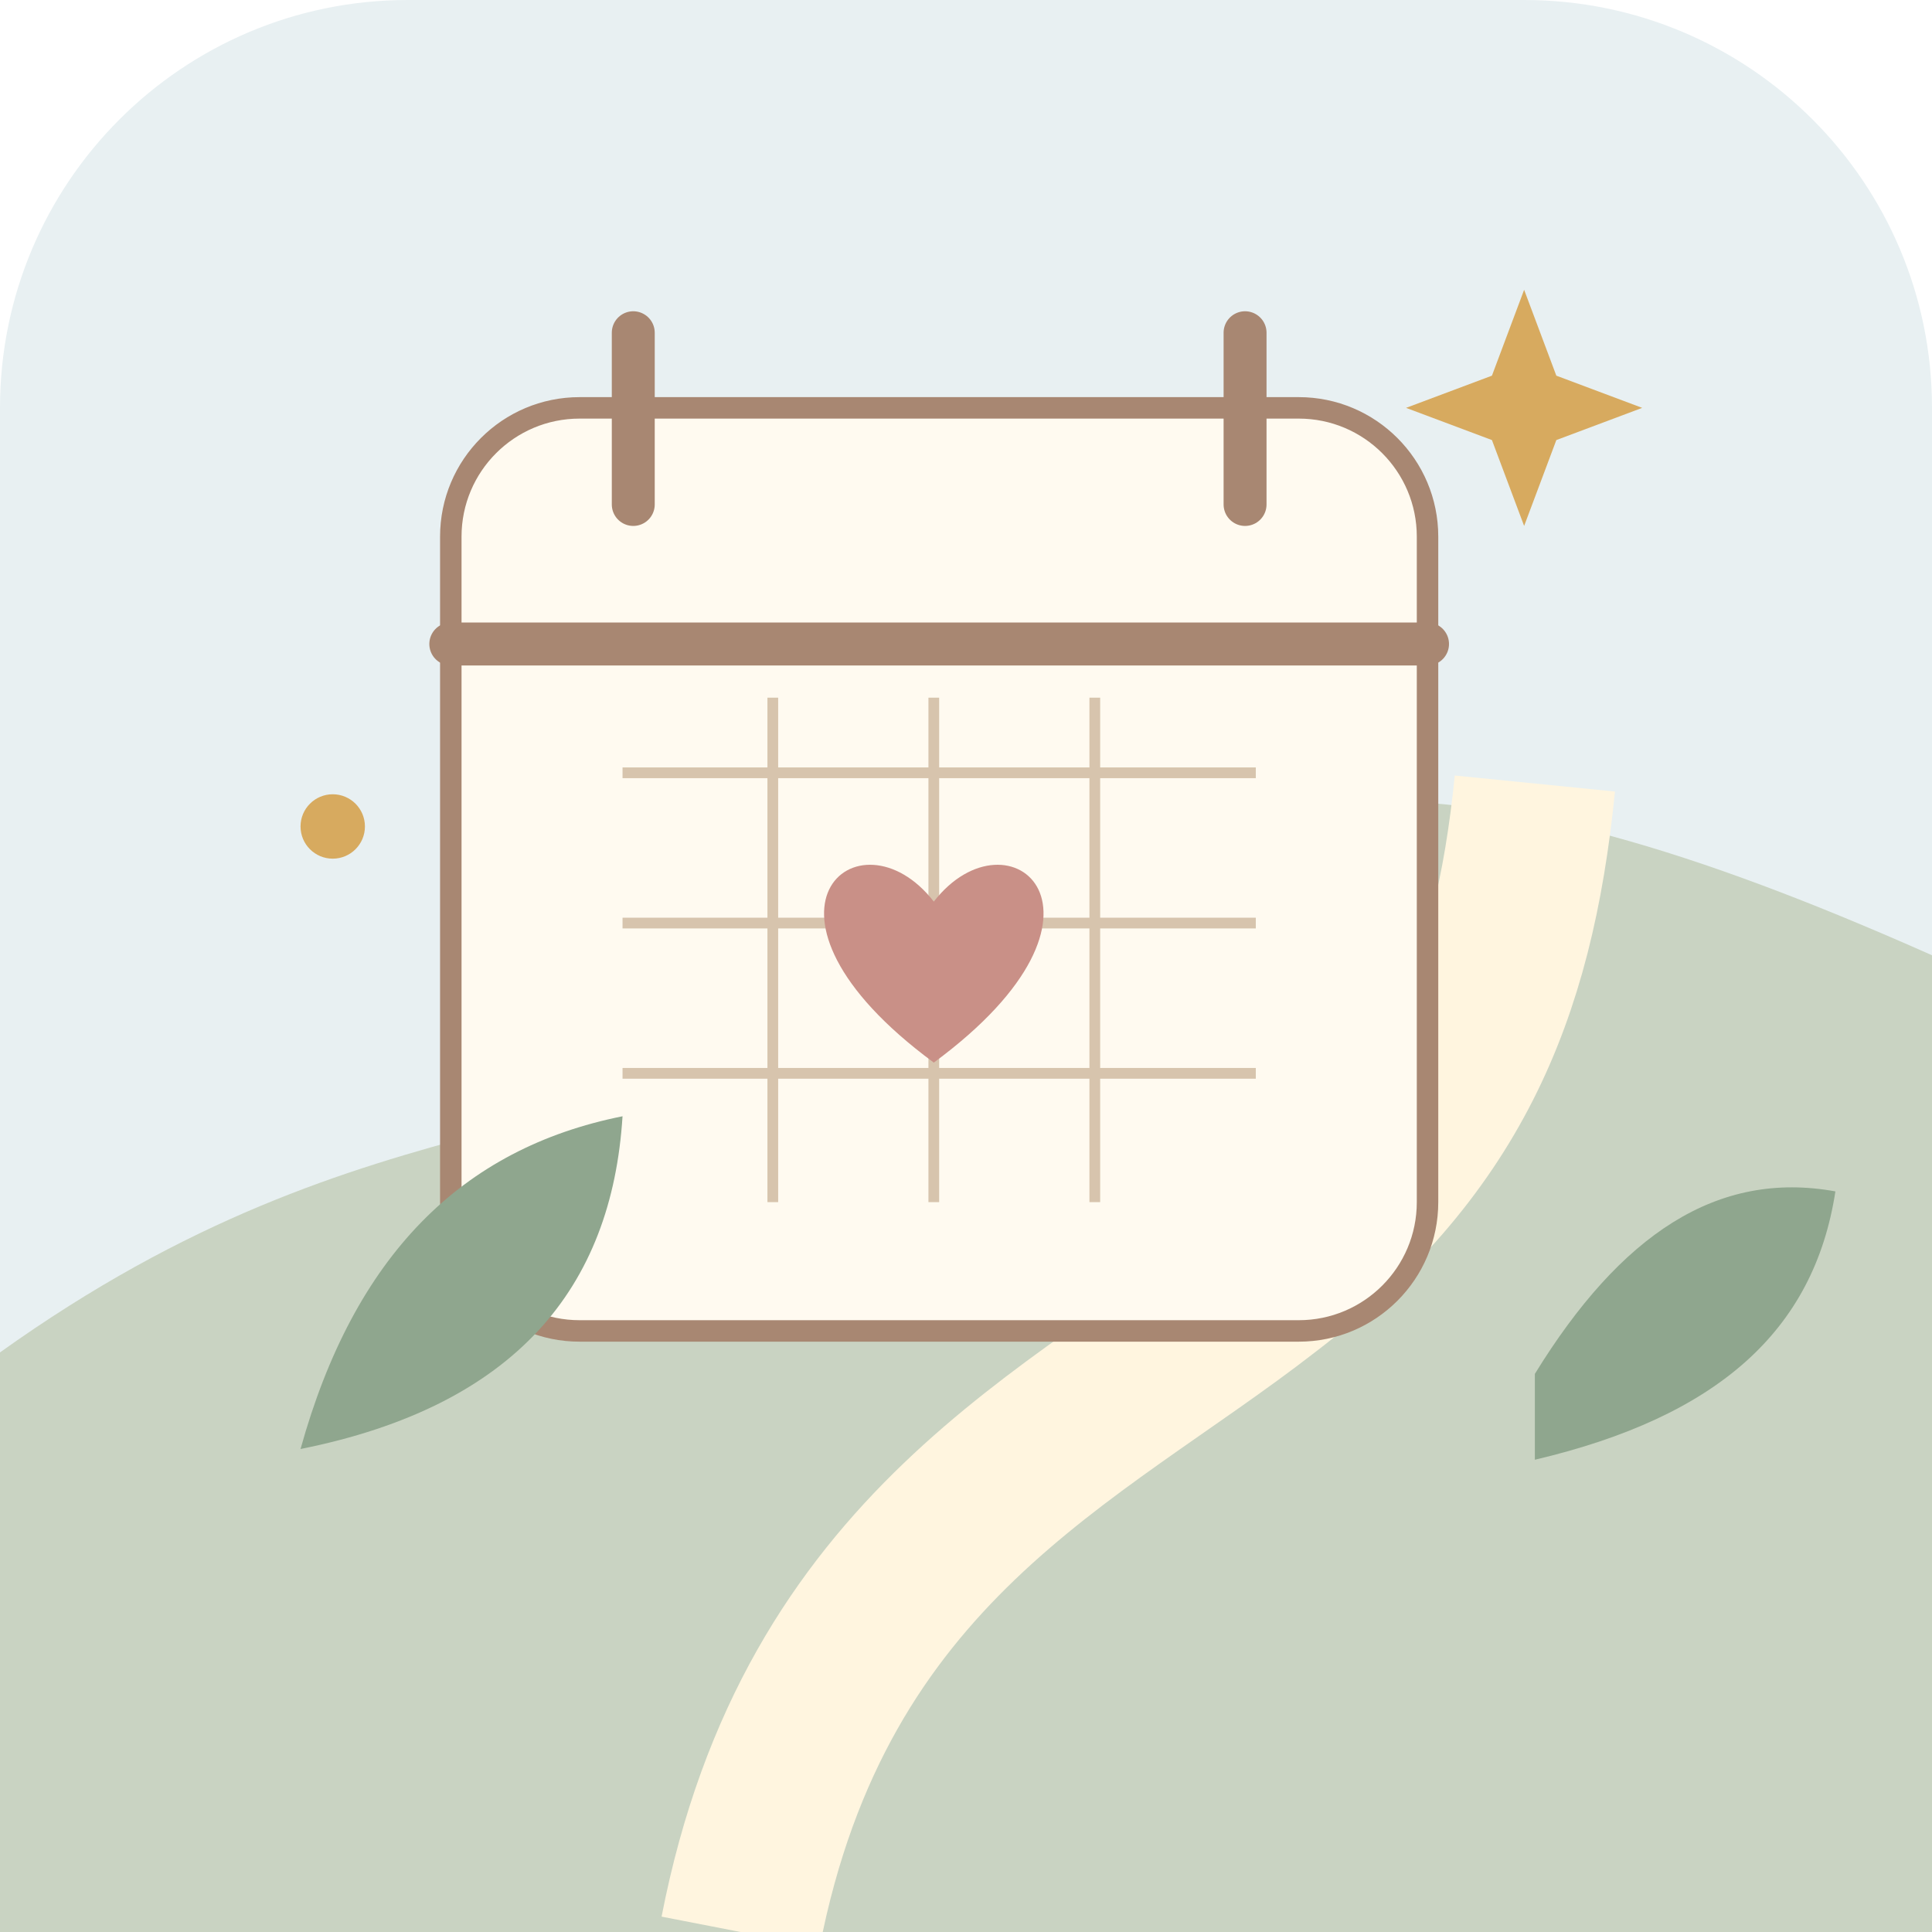
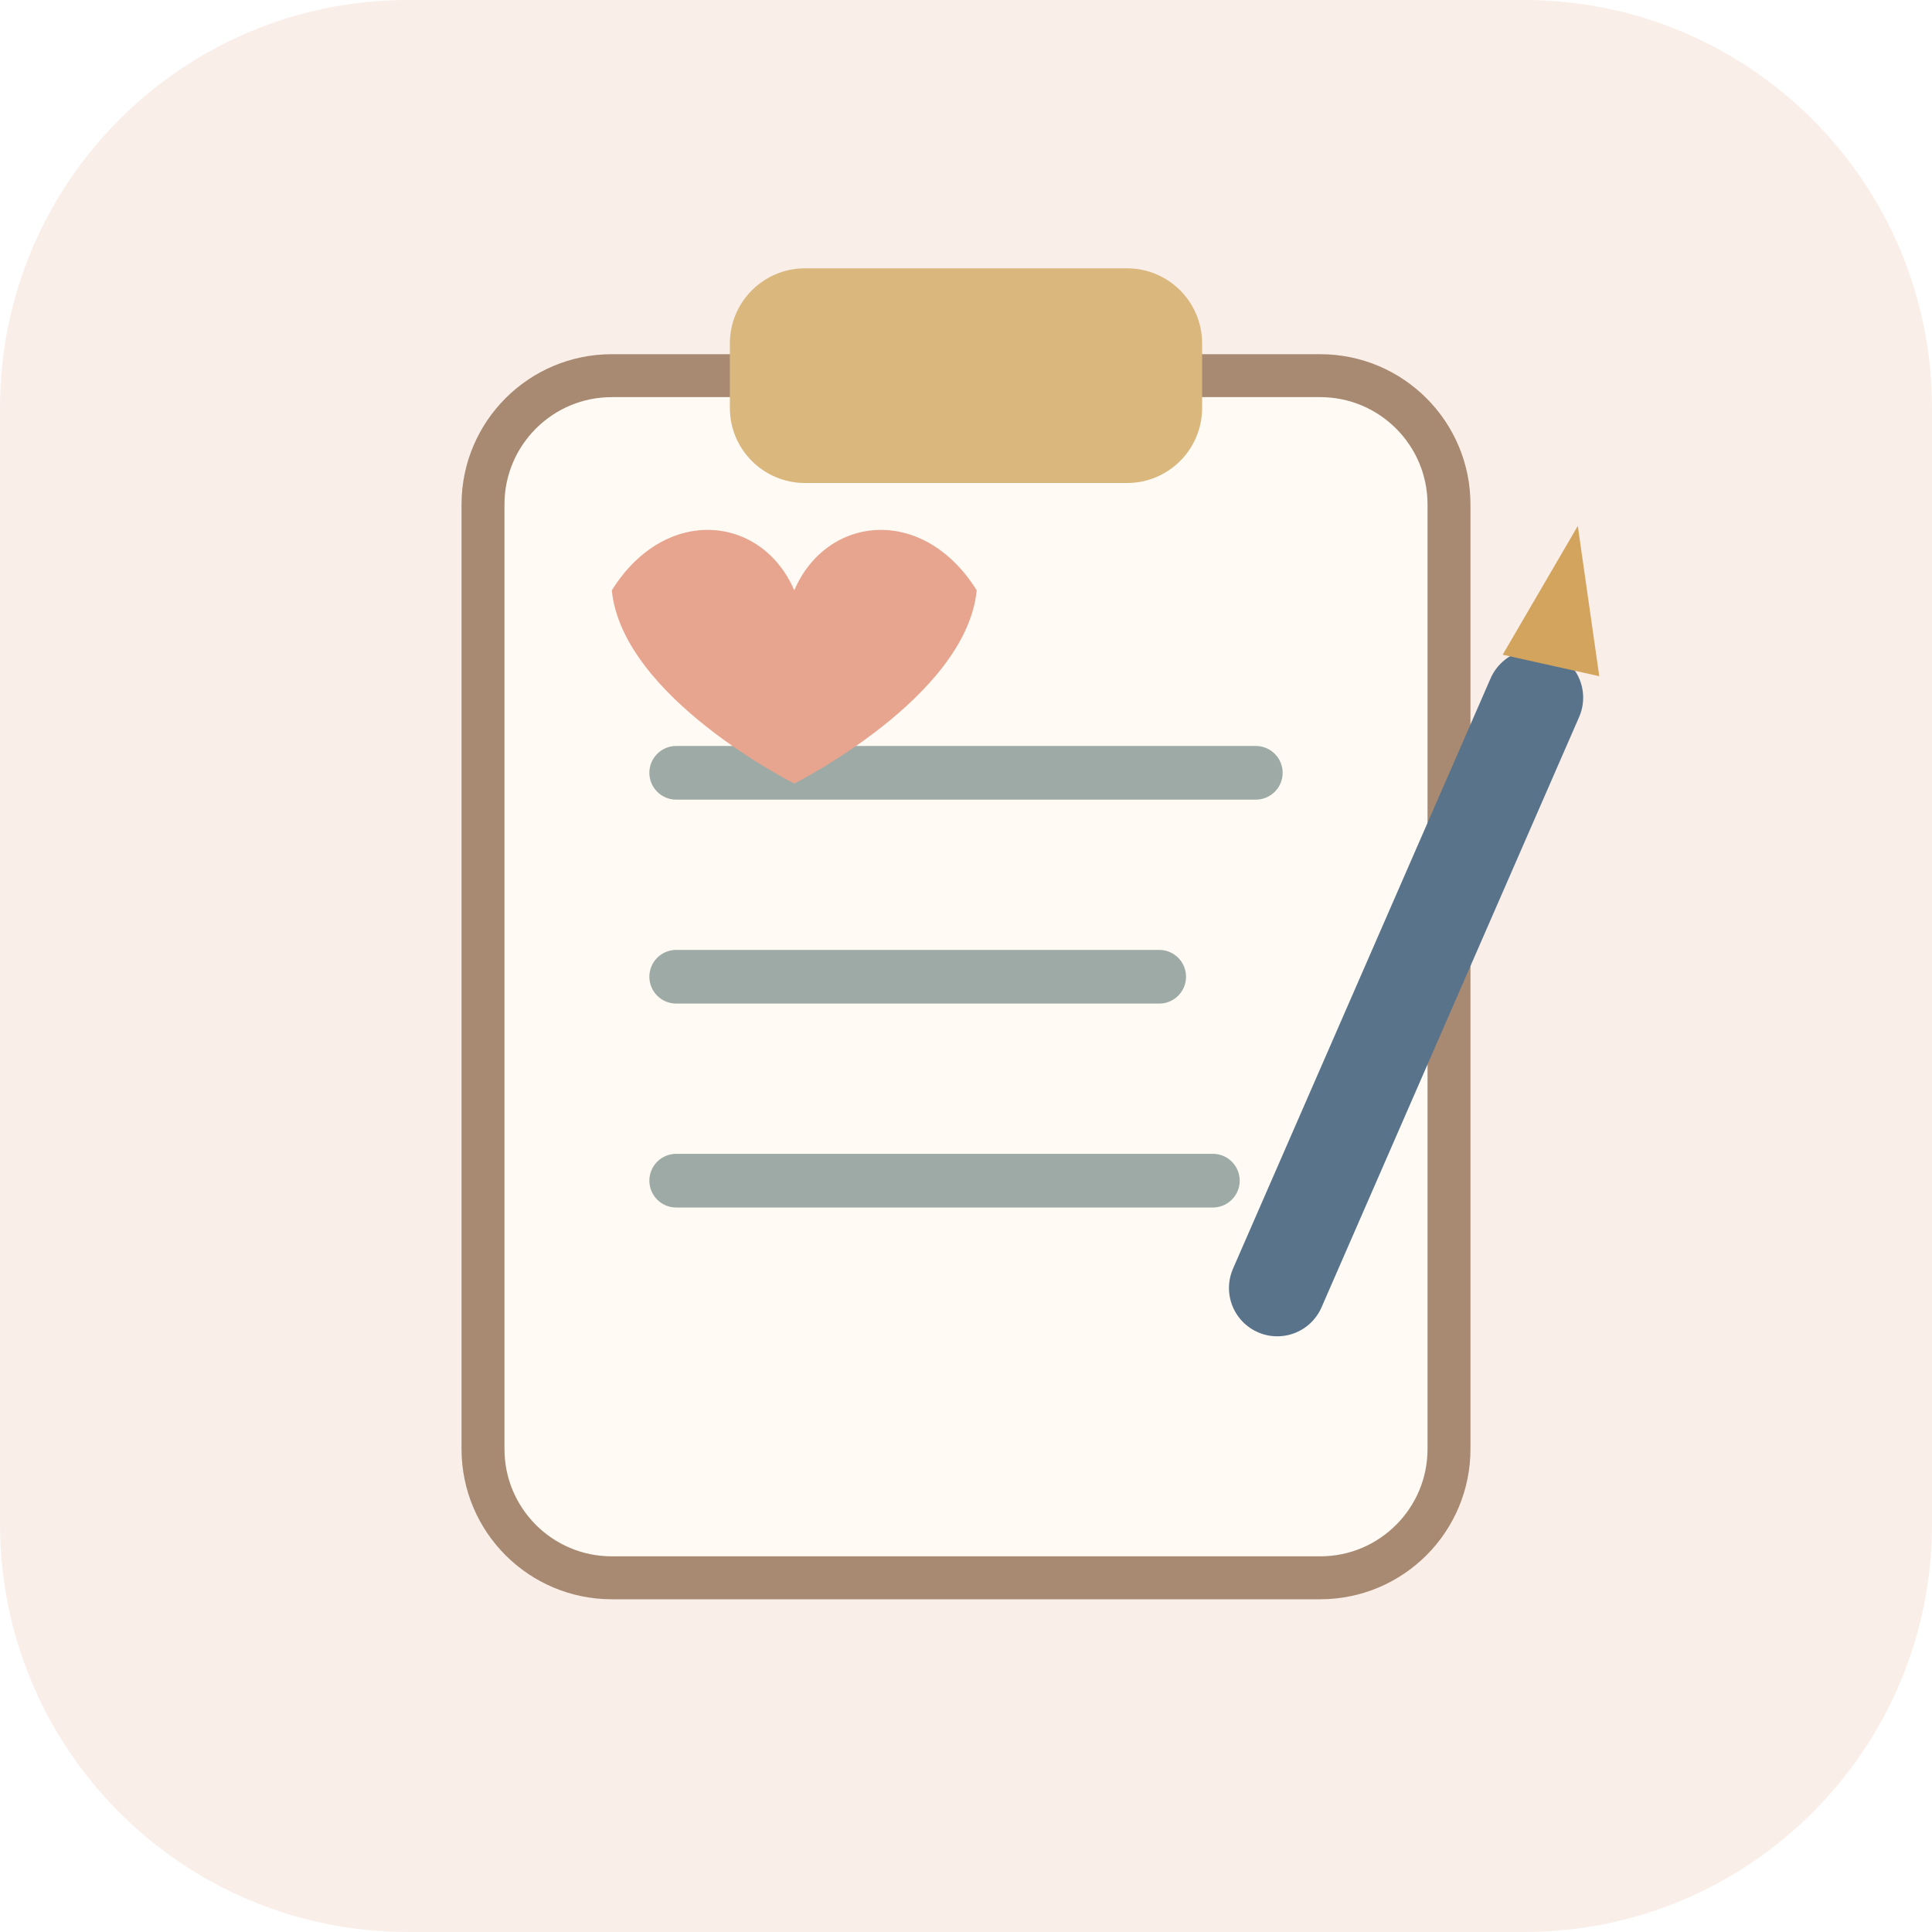
<svg xmlns="http://www.w3.org/2000/svg" viewBox="0 0 180 180">
-   <rect width="180" height="180" rx="38" fill="#e8f0f2" />
-   <path d="M0 126c35-25 58-18 83-35 31-21 52-22 97-2v91H0z" fill="#c9d3c2" />
-   <path d="M69 180c7-36 31-46 49-60 17-13 23-27 25-47" fill="none" stroke="#fff5df" stroke-width="15" />
-   <rect x="42" y="38" width="91" height="86" rx="12" fill="#fffaf0" stroke="#a88772" stroke-width="2" />
-   <path d="M42 60h91M59 31v16M116 31v16" stroke="#a88772" stroke-width="4" stroke-linecap="round" />
-   <g stroke="#d7c4ad" stroke-width="1">
-     <path d="M58 72h59M58 86h59M58 100h59M72 65v47M87 65v47M102 65v47" />
-   </g>
-   <path d="M87 84c-7-9-19 1 0 15 19-14 7-24 0-15z" fill="#c99087" />
-   <g fill="#d7aa5f">
-     <path d="M142 27l3 8 8 3-8 3-3 8-3-8-8-3 8-3z" />
-     <circle cx="31" cy="77" r="3" />
-   </g>
-   <g fill="#8fa68e">
-     <path d="M28 135c5-18 15-28 30-31-1 16-10 27-30 31z" />
-     <path d="M143 128c8-13 17-19 28-17-2 13-11 21-28 25z" />
-   </g>
+   <rect width="180" height="180" rx="38" fill="#faeee9" />
+   <rect x="45" y="35" width="90" height="112" rx="12" fill="#fffaf4" stroke="#a88a72" stroke-width="4" />
+   <rect x="68" y="25" width="44" height="20" rx="7" fill="#d9b77d" />
+   <path d="M63 72h54M63 91h45M63 110h50" stroke="#9eaaa5" stroke-width="5" stroke-linecap="round" />
+   <path d="M119 120 143 65" stroke="#58738a" stroke-width="9" stroke-linecap="round" />
+   <path d="m140 61 7-12 2 14z" fill="#d3a45d" />
+   <path d="M57 55c5-8 14-7 17 0 3-7 12-8 17 0-1 10-17 18-17 18S58 65 57 55z" fill="#e7a58f" />
</svg>
